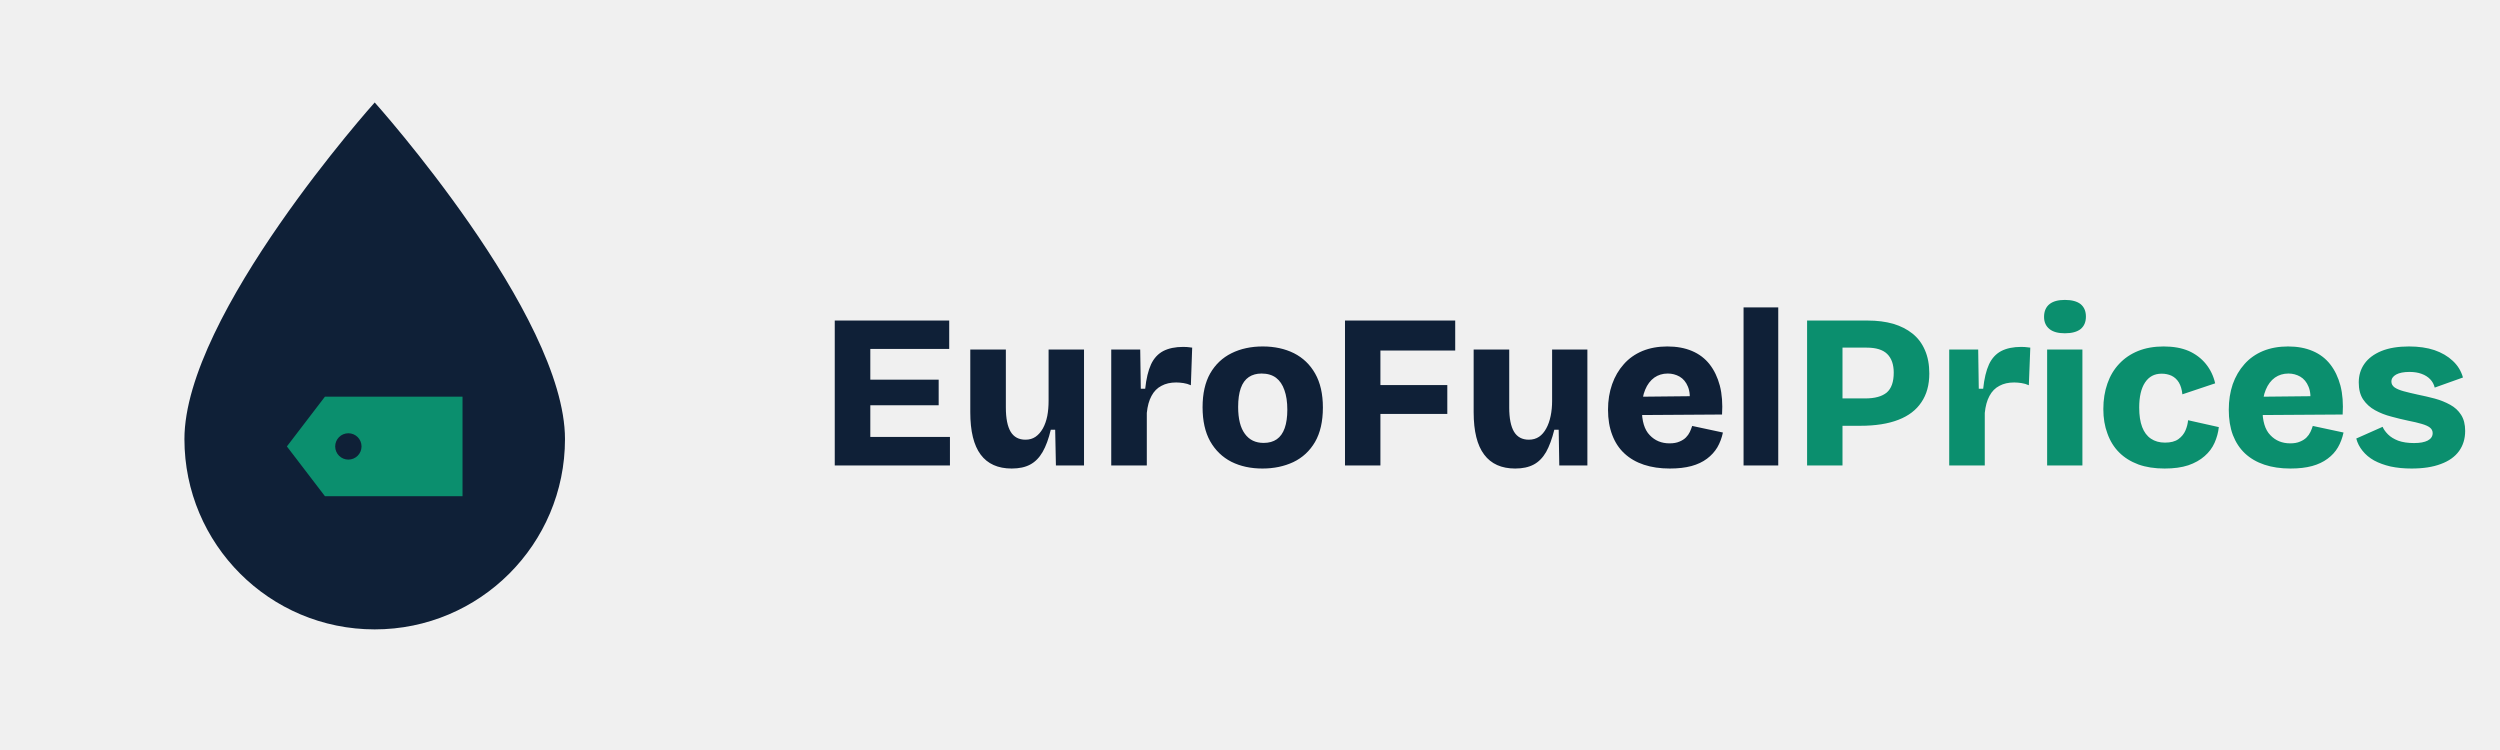
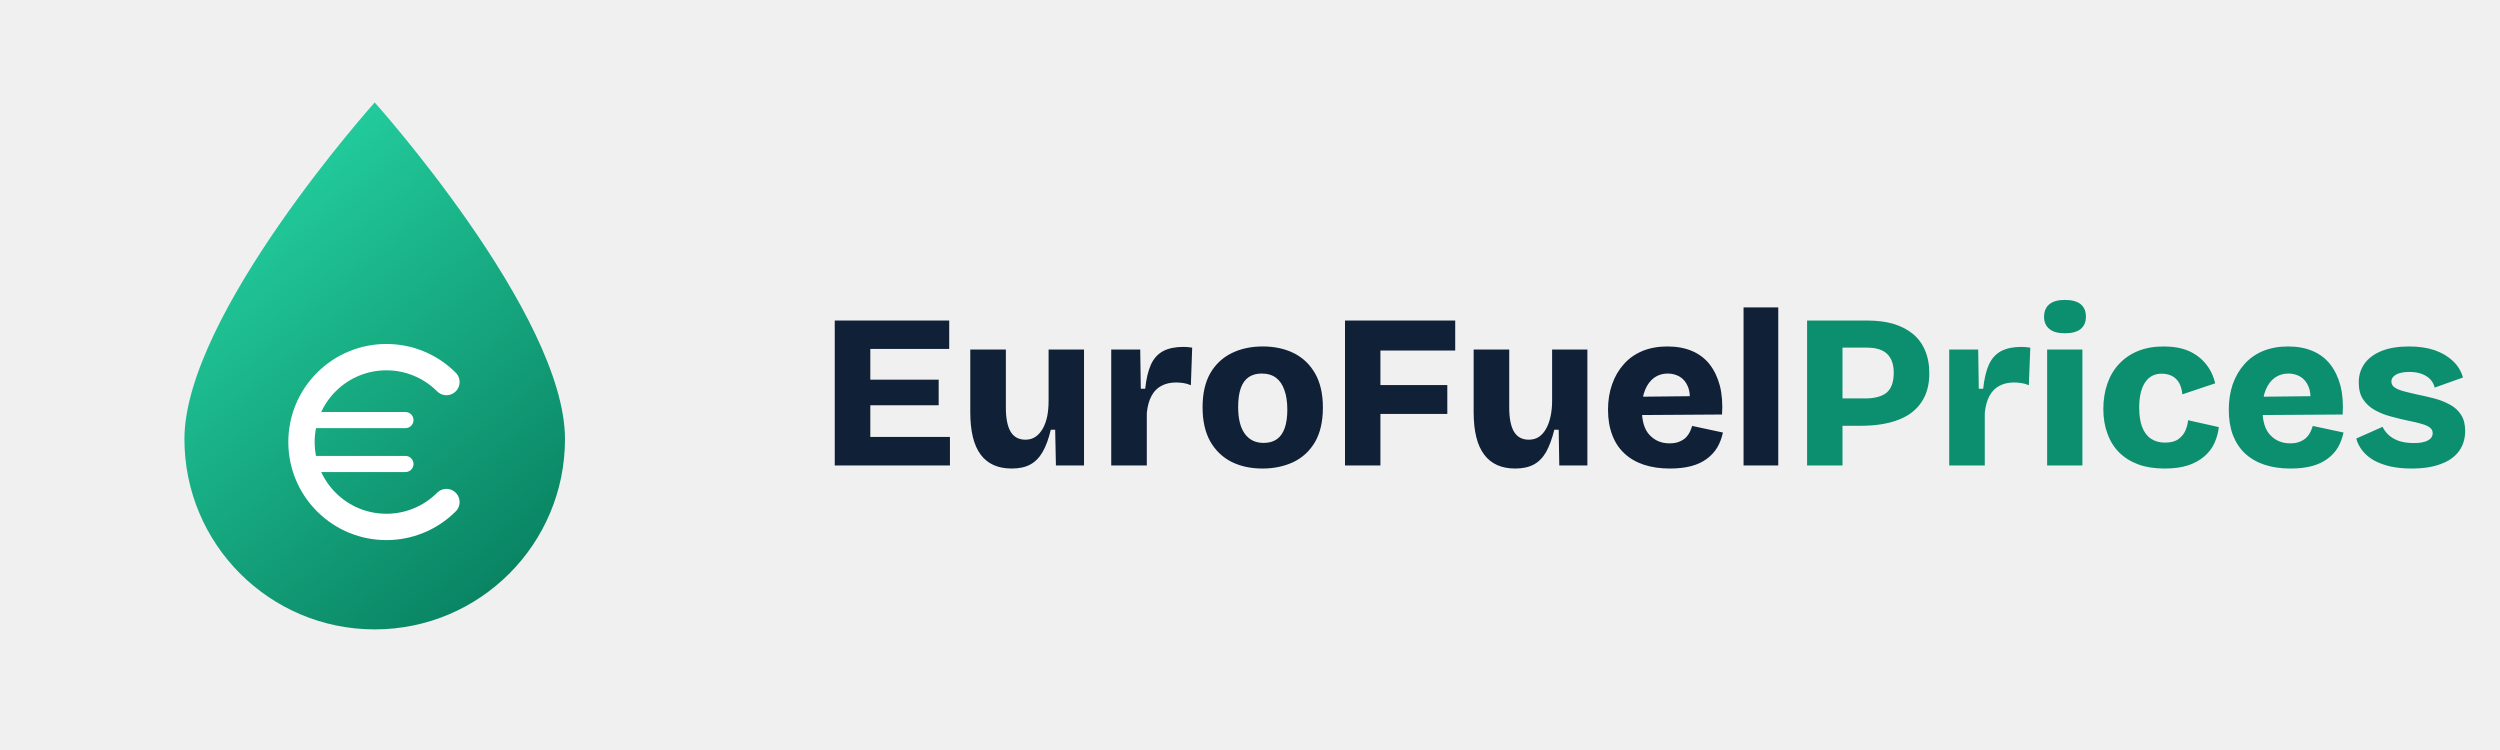
<svg xmlns="http://www.w3.org/2000/svg" viewBox="0 0 1708 512" width="1708" height="512" role="img" aria-label="EuroFuelPrices">
+   <defs>
+     <linearGradient id="g" x1=".2" y1="0" x2=".8" y2="1">
+       <stop offset="0" stop-color="#26D6A4" />
+       <stop offset="1" stop-color="#088060" />
+     </linearGradient>
+   </defs>
  <g>
-     <path d="M256 70C256 70 126 215 126 300a130 130 0 0 0 260 0C386 215 256 70 256 70Z" fill="#0F2037" />
-     <polygon points="196,305 222,271 316,271 316,339 222,339" fill="#0B8F6E" />
-     <circle cx="238" cy="305" r="9" fill="#0F2037" />
+     <path d="M256 70C256 70 126 215 126 300a130 130 0 0 0 260 0C386 215 256 70 256 70Z" fill="url(#g)" />
+     <g fill="none" stroke="#fff" stroke-width="18" stroke-linecap="round">
+       <path d="M305 261A58 58 0 1 0 305 343" />
+       <path d="M205 287H277M205 317H277" stroke-width="11" />
+     </g>
  </g>
  <g transform="translate(560 318)">
    <path d="M10.3 0V-99H34.6V0ZM27.9 0V-19.5H89V0ZM27.9 -41.1V-58.6H81.3V-41.1ZM27.9 -79.6V-99H88.5V-79.6Z M131.2 2.1Q117.1 2.1 110 -7.4Q102.9 -16.9 102.9 -36.4V-79.2H127.2V-39.6Q127.2 -28.5 130.5 -23Q133.8 -17.6 140.6 -17.6Q144.6 -17.6 147.5 -19.6Q150.4 -21.6 152.5 -25.3Q154.5 -28.9 155.5 -33.8Q156.4 -38.5 156.4 -44.2V-79.2H180.6V-32.1V0H161.4L160.9 -24.4H157.9Q155.7 -15.1 152.3 -9.2Q148.9 -3.3 143.8 -0.6Q138.8 2.1 131.2 2.1Z M199.2 0V-36.8V-79.2H219L219.4 -52.4H222.4Q223.5 -62.8 226.4 -69.1Q229.3 -75.3 234.8 -78.2Q240.3 -81 248.4 -81Q249.6 -81 251.1 -80.9Q252.6 -80.8 254.5 -80.5L253.6 -54.8Q251.2 -55.9 248.5 -56.3Q245.7 -56.7 243.6 -56.7Q237.7 -56.7 233.5 -54.4Q229.2 -52.2 226.7 -47.5Q224.2 -42.9 223.5 -35.9V0Z M302.5 2.1Q290.5 2.1 281.3 -2.5Q272.1 -7.2 266.8 -16.5Q261.6 -25.8 261.6 -39.8Q261.6 -53.7 266.8 -62.9Q272.1 -72.1 281.4 -76.7Q290.7 -81.3 302.7 -81.3Q314.7 -81.3 324 -76.7Q333.3 -72 338.5 -62.8Q343.8 -53.5 343.8 -39.6Q343.8 -25.3 338.4 -16Q333 -6.8 323.6 -2.3Q314.2 2.1 302.5 2.1ZM303.3 -15.4Q308.7 -15.4 312.3 -17.9Q315.9 -20.4 317.7 -25.5Q319.5 -30.6 319.5 -38.1Q319.5 -46 317.5 -51.5Q315.6 -57 311.8 -59.9Q307.9 -62.8 301.9 -62.8Q296.8 -62.8 293.2 -60.4Q289.5 -57.9 287.7 -52.8Q285.9 -47.7 285.9 -40Q285.9 -27.8 290.5 -21.6Q295 -15.4 303.3 -15.4Z M358.9 0V-99H383.1V0ZM370.8 -35.2V-54.9H428.8V-35.2ZM370.8 -78.5V-99H434.2V-78.5Z M475.2 2.1Q461.1 2.1 454 -7.4Q446.8 -16.9 446.8 -36.4V-79.2H471.1V-39.6Q471.1 -28.5 474.4 -23Q477.7 -17.6 484.5 -17.6Q488.5 -17.6 491.5 -19.6Q494.4 -21.6 496.4 -25.3Q498.4 -28.9 499.4 -33.8Q500.4 -38.5 500.4 -44.2V-79.2H524.5V-32.1V0H505.3L504.9 -24.4H501.9Q499.6 -15.1 496.3 -9.2Q492.9 -3.3 487.8 -0.6Q482.7 2.1 475.2 2.1Z M580.8 2.1Q570.9 2.1 563.1 -0.5Q555.3 -3.1 549.8 -8.2Q544.3 -13.3 541.5 -20.8Q538.6 -28.3 538.6 -38.1Q538.6 -47.5 541.4 -55.5Q544.2 -63.4 549.4 -69.2Q554.5 -75 562.1 -78.2Q569.7 -81.3 579.1 -81.3Q588.7 -81.3 596 -78.2Q603.3 -75.1 608 -69.1Q612.7 -63.1 615 -54.5Q617.2 -45.9 616.5 -34.8L554.5 -34.4V-46.9L602.7 -47.4L594.1 -41.5Q595.2 -49 593.2 -53.8Q591.3 -58.5 587.5 -60.7Q583.8 -62.8 579.4 -62.8Q574.2 -62.8 570.2 -60Q566.2 -57.1 564 -51.8Q561.7 -46.4 561.7 -38.5Q561.7 -26.2 567.1 -20.7Q572.4 -15.1 580.6 -15.1Q584.7 -15.1 587.4 -16.3Q590.1 -17.4 591.8 -19.1Q593.5 -20.8 594.5 -22.9Q595.5 -25.1 596.1 -27L617.1 -22.5Q615.9 -16.9 613.3 -12.4Q610.6 -7.9 606.2 -4.6Q601.8 -1.3 595.6 0.4Q589.3 2.1 580.8 2.1Z M631.2 0V-108H654.9V0Z" fill="#0F2037" />
    <path transform="translate(664.3 0)" d="M28.1 -27.1V-45.8H50.1Q59.8 -45.8 64.7 -49.8Q69.5 -53.9 69.5 -63.4Q69.5 -71.8 65 -76.2Q60.6 -80.5 51 -80.5H28.1V-99H51.8Q61.3 -99 69.1 -96.8Q76.8 -94.5 82.3 -90.1Q87.9 -85.6 90.8 -78.8Q93.8 -72 93.8 -62.8Q93.8 -51.1 88.4 -43.2Q83.1 -35.2 72.7 -31.2Q62.2 -27.1 46.6 -27.1ZM10.3 0V-99H34.5V0Z M107.4 0V-36.8V-79.2H127.2L127.6 -52.4H130.6Q131.7 -62.8 134.6 -69.1Q137.5 -75.3 143 -78.2Q148.5 -81 156.6 -81Q157.8 -81 159.3 -80.9Q160.8 -80.8 162.8 -80.5L161.8 -54.8Q159.4 -55.9 156.7 -56.3Q153.9 -56.7 151.8 -56.7Q145.9 -56.7 141.7 -54.4Q137.4 -52.2 134.9 -47.5Q132.4 -42.9 131.7 -35.9V0Z M174.3 0V-79.2H198.4V0ZM186.4 -90.3Q179.5 -90.3 175.9 -93.2Q172.2 -96.2 172.2 -101.5Q172.2 -107.2 175.9 -110.2Q179.5 -113.1 186.4 -113.1Q193.5 -113.1 197.2 -110.2Q200.8 -107.2 200.8 -101.7Q200.8 -96.2 197.2 -93.2Q193.5 -90.3 186.4 -90.3Z M254.6 2.1Q244.3 2.1 236.6 -0.7Q228.8 -3.6 223.5 -8.9Q218.2 -14.2 215.5 -21.8Q212.7 -29.2 212.7 -38.5Q212.7 -48.1 215.5 -56Q218.2 -63.8 223.5 -69.4Q228.8 -75.1 236.4 -78.2Q244.1 -81.3 253.9 -81.3Q263.9 -81.3 271.1 -78.2Q278.2 -75 282.8 -69.3Q287.4 -63.6 289.1 -56.1L266.7 -48.6Q266.2 -53.5 264.3 -56.7Q262.4 -59.8 259.3 -61.3Q256.2 -62.7 252.6 -62.7Q248.8 -62.7 246 -61.2Q243.2 -59.7 241.2 -56.7Q239.2 -53.7 238.2 -49.4Q237.2 -45.1 237.2 -39.6Q237.2 -31.6 239.2 -26.3Q241.2 -21 245.2 -18.3Q249.2 -15.6 254.8 -15.6Q260.7 -15.6 264 -18Q267.3 -20.4 268.8 -23.9Q270.3 -27.4 270.6 -30.9L291.6 -26.2Q291 -20.7 288.7 -15.5Q286.4 -10.3 281.9 -6.4Q277.4 -2.4 270.7 -0.1Q264 2.1 254.6 2.1Z M340.5 2.1Q330.6 2.1 322.8 -0.5Q315 -3.1 309.5 -8.2Q304.1 -13.3 301.2 -20.8Q298.4 -28.3 298.4 -38.1Q298.4 -47.5 301.1 -55.5Q303.9 -63.4 309.1 -69.2Q314.2 -75 321.8 -78.2Q329.4 -81.3 338.9 -81.3Q348.4 -81.3 355.7 -78.2Q363 -75.1 367.7 -69.1Q372.4 -63.1 374.7 -54.5Q376.9 -45.9 376.2 -34.8L314.2 -34.4V-46.9L362.4 -47.4L353.9 -41.5Q354.9 -49 352.9 -53.8Q351 -58.5 347.2 -60.7Q343.5 -62.8 339.2 -62.8Q333.9 -62.8 329.9 -60Q325.9 -57.1 323.7 -51.8Q321.4 -46.4 321.4 -38.5Q321.4 -26.2 326.8 -20.7Q332.1 -15.1 340.4 -15.1Q344.4 -15.1 347.1 -16.3Q349.8 -17.4 351.5 -19.1Q353.2 -20.8 354.2 -22.9Q355.2 -25.1 355.8 -27L376.8 -22.5Q375.6 -16.9 373 -12.4Q370.4 -7.9 365.9 -4.6Q361.5 -1.3 355.3 0.4Q349.1 2.1 340.5 2.1Z M423.3 2.1Q415.4 2.1 408.9 0.7Q402.5 -0.8 397.7 -3.4Q392.9 -6.1 389.8 -10Q386.7 -13.8 385.5 -18.4L403.5 -26.4Q404.6 -23.8 407.2 -21.2Q409.8 -18.6 414.2 -16.9Q418.7 -15.3 425 -15.3Q431 -15.3 434.3 -17Q437.7 -18.8 437.7 -22.1Q437.7 -24.4 435.8 -25.9Q434 -27.3 430.2 -28.4Q426.5 -29.5 420.9 -30.6Q415.2 -31.8 409.4 -33.4Q403.5 -34.9 398.4 -37.7Q393.3 -40.5 390.2 -45.1Q387.2 -49.6 387.2 -56.7Q387.2 -64 391.1 -69.5Q395 -75 402.7 -78.2Q410.4 -81.3 421.5 -81.3Q431.4 -81.3 438.9 -78.8Q446.4 -76.2 451.4 -71.5Q456.5 -66.8 458.4 -60.1L439.1 -53.2Q438.3 -56.5 436 -58.9Q433.7 -61.3 430.1 -62.6Q426.6 -63.9 421.8 -63.9Q416 -63.9 412.7 -62.1Q409.5 -60.3 409.5 -57.3Q409.5 -54.9 411.7 -53.3Q413.9 -51.8 417.9 -50.7Q422 -49.6 427.5 -48.4Q433.4 -47.2 439.1 -45.7Q444.9 -44.1 449.6 -41.5Q454.4 -38.9 457.1 -34.6Q459.9 -30.3 459.9 -23.6Q459.9 -15.6 455.7 -9.8Q451.5 -4 443.3 -1Q435.2 2.1 423.3 2.1Z" fill="#0B8F6E" />
  </g>
</svg>
